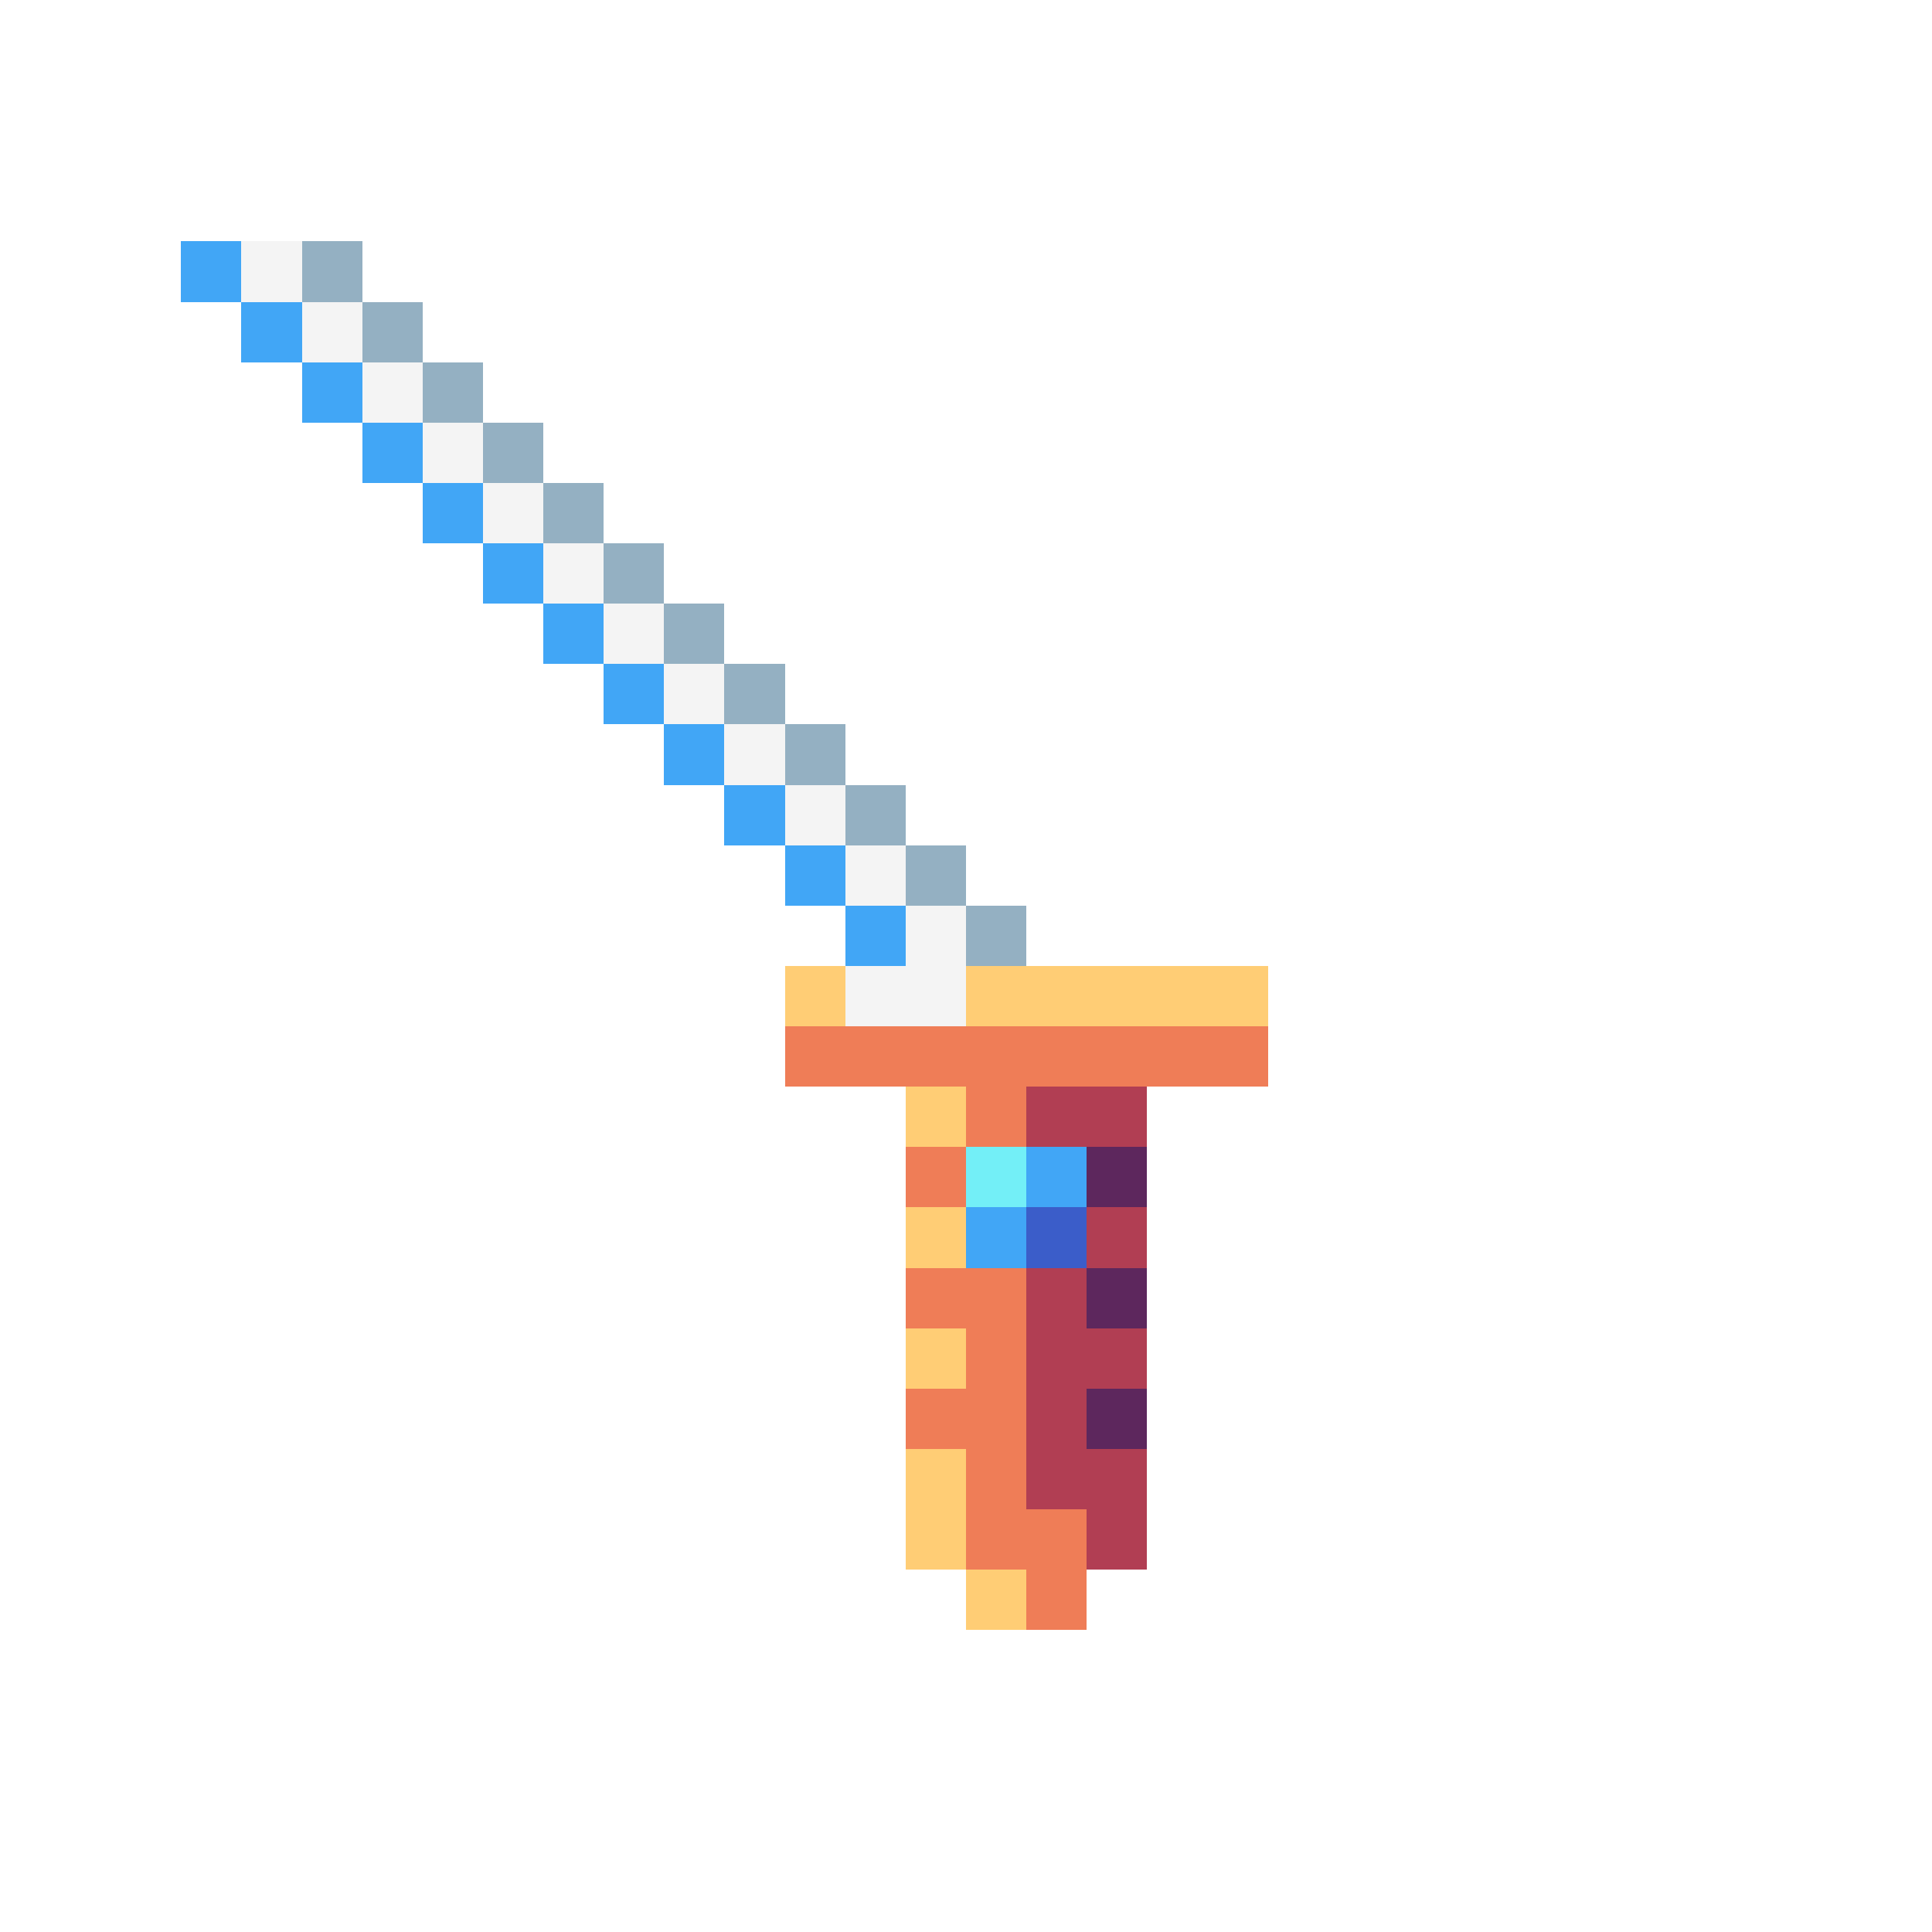
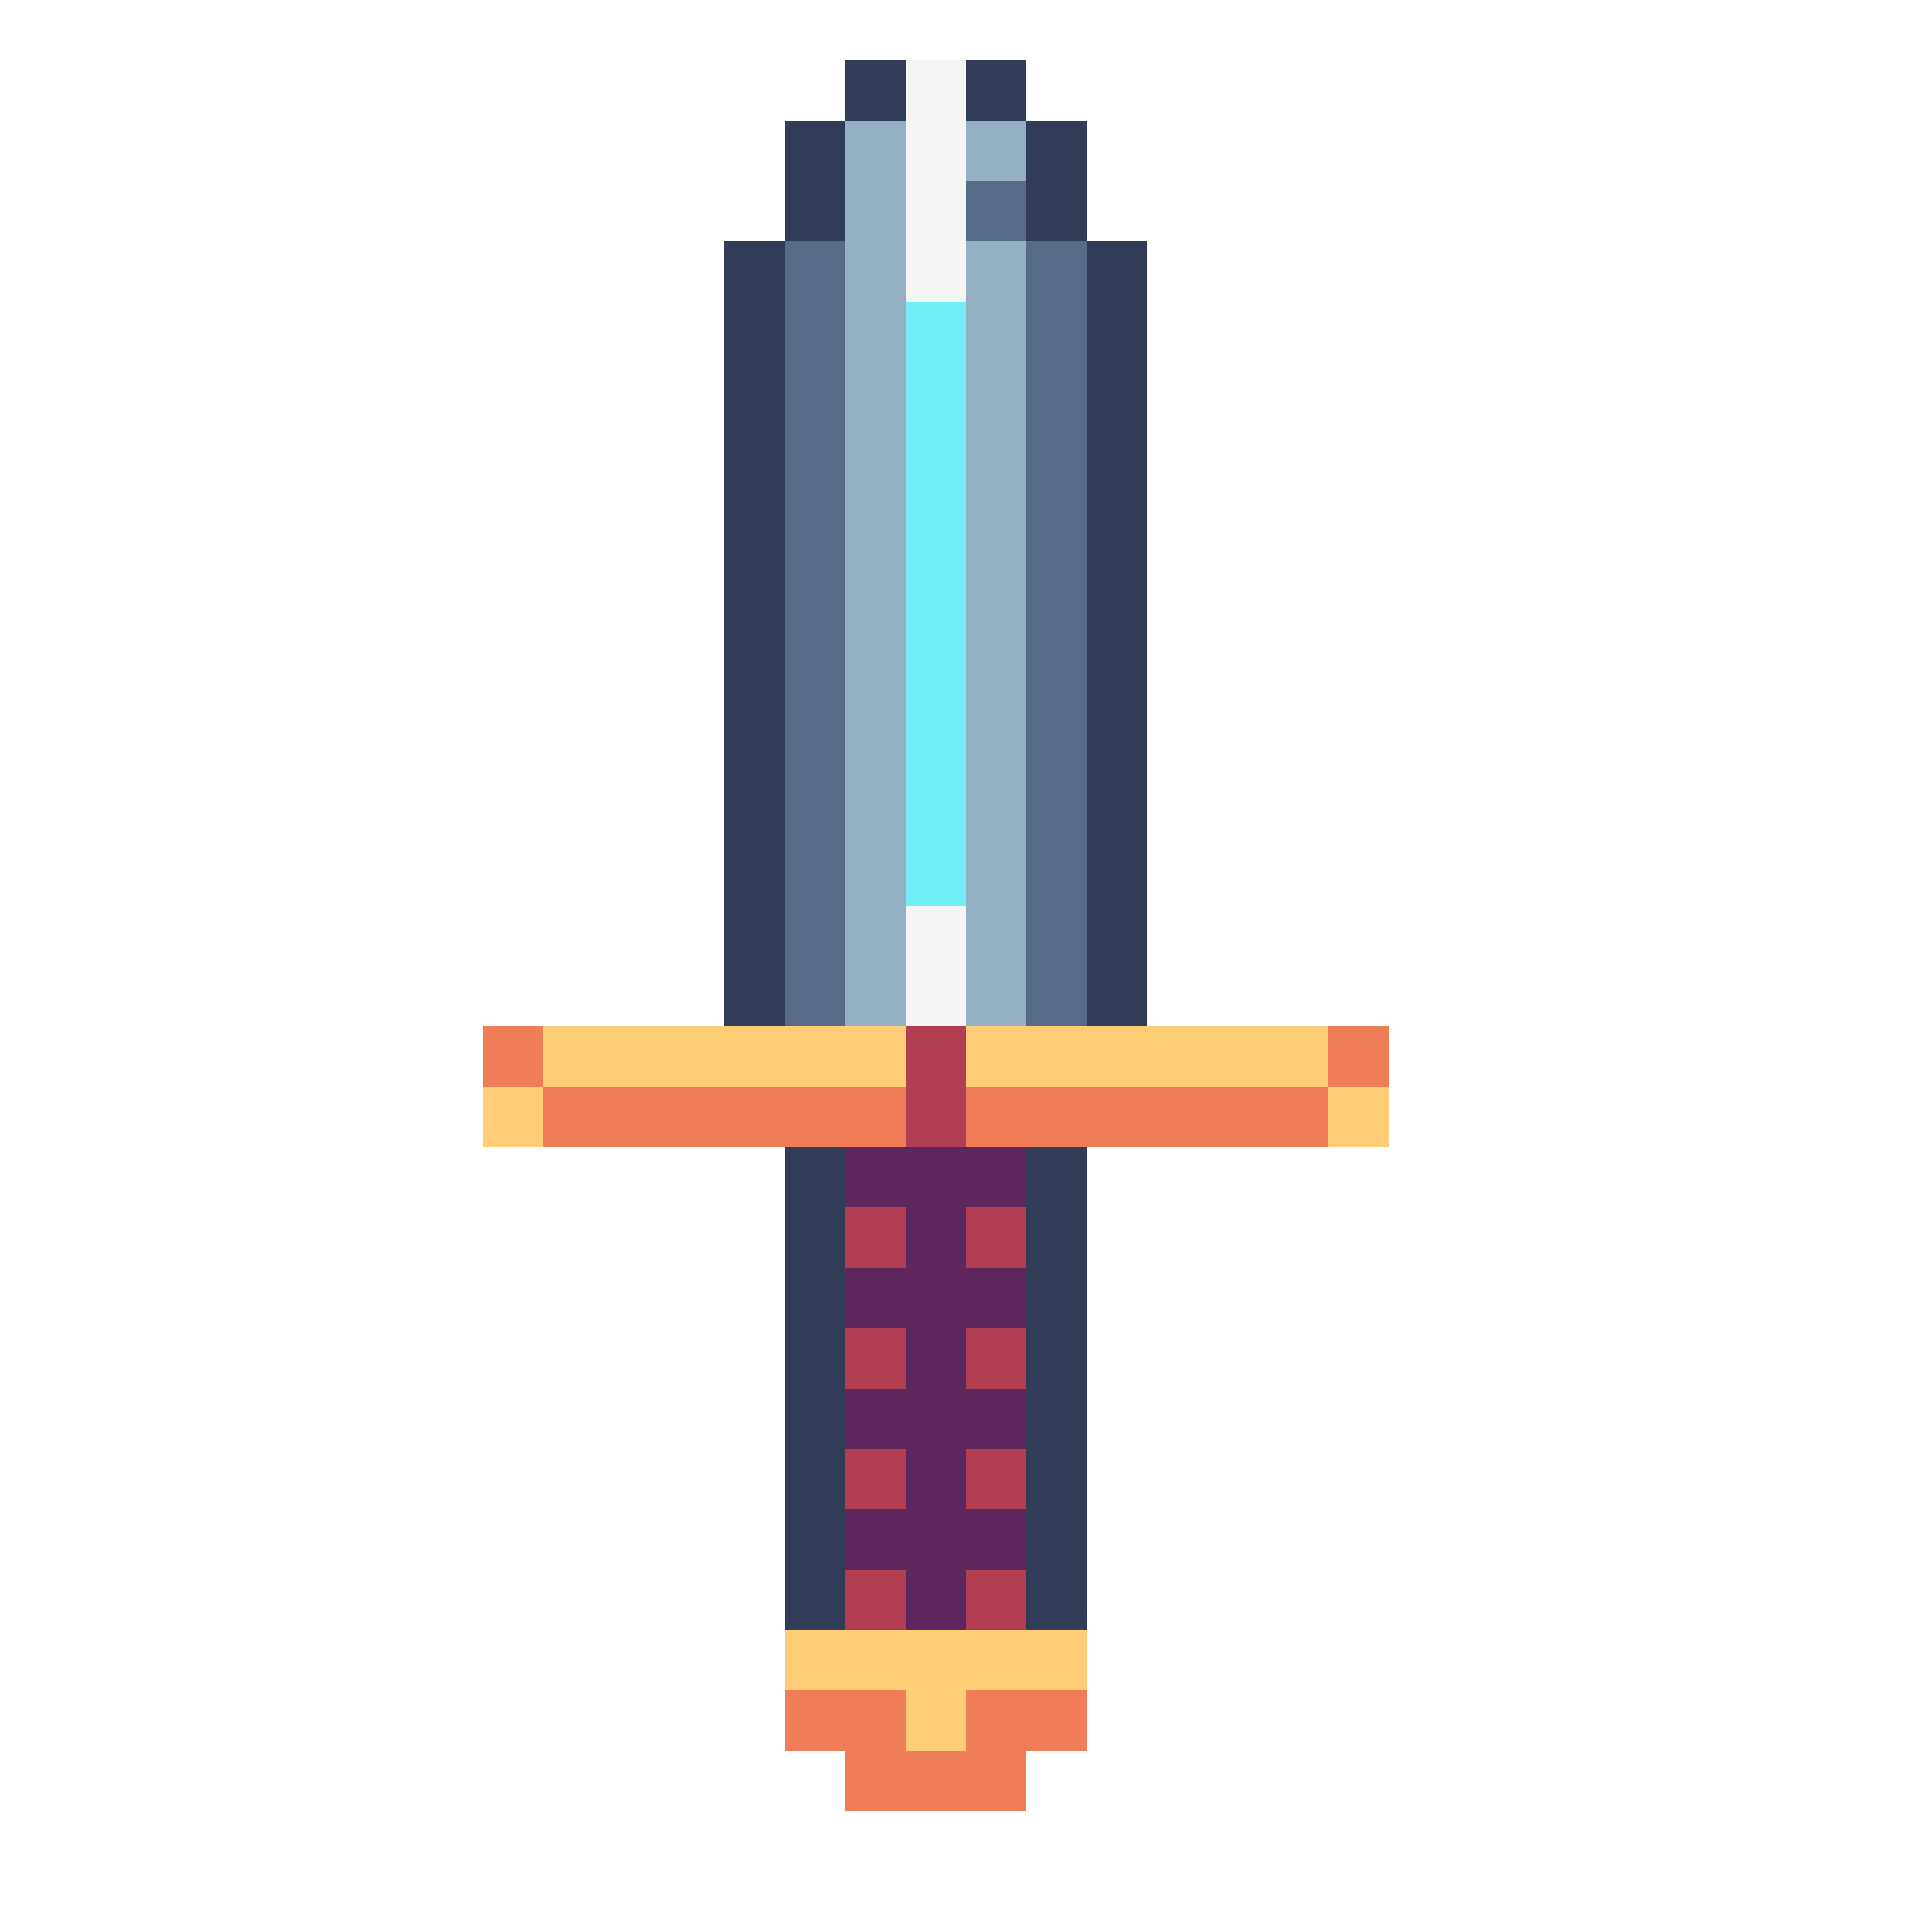
<svg xmlns="http://www.w3.org/2000/svg" width="32" height="32" viewBox="0 0 32 32" shape-rendering="crispEdges">
-   <path fill="#41a6f6" d="M3 4h1v1h-1zM4 5h1v1h-1zM5 6h1v1h-1zM6 7h1v1h-1zM7 8h1v1h-1zM8 9h1v1h-1zM9 10h1v1h-1zM10 11h1v1h-1zM11 12h1v1h-1zM12 13h1v1h-1zM13 14h1v1h-1zM14 15h1v1h-1zM17 19h1v1h-1zM16 20h1v1h-1z" />
-   <path fill="#f4f4f4" d="M4 4h1v1h-1zM5 5h1v1h-1zM6 6h1v1h-1zM7 7h1v1h-1zM8 8h1v1h-1zM9 9h1v1h-1zM10 10h1v1h-1zM11 11h1v1h-1zM12 12h1v1h-1zM13 13h1v1h-1zM14 14h1v1h-1zM15 15h1v1h-1zM14 16h2v1h-2z" />
-   <path fill="#94b0c2" d="M5 4h1v1h-1zM6 5h1v1h-1zM7 6h1v1h-1zM8 7h1v1h-1zM9 8h1v1h-1zM10 9h1v1h-1zM11 10h1v1h-1zM12 11h1v1h-1zM13 12h1v1h-1zM14 13h1v1h-1zM15 14h1v1h-1zM16 15h1v1h-1z" />
-   <path fill="#ffcd75" d="M13 16h1v1h-1zM16 16h5v1h-5zM15 18h1v1h-1zM15 20h1v1h-1zM15 22h1v1h-1zM15 24h1v1h-1zM15 25h1v1h-1zM16 26h1v1h-1z" />
-   <path fill="#ef7d57" d="M13 17h8v1h-8zM16 18h1v1h-1zM15 19h1v1h-1zM15 21h2v1h-2zM16 22h1v1h-1zM15 23h2v1h-2zM16 24h1v1h-1zM16 25h2v1h-2zM17 26h1v1h-1z" />
-   <path fill="#b13e53" d="M17 18h2v1h-2zM18 20h1v1h-1zM17 21h1v1h-1zM17 22h2v1h-2zM17 23h1v1h-1zM17 24h2v1h-2zM18 25h1v1h-1z" />
-   <path fill="#73eff7" d="M16 19h1v1h-1z" />
-   <path fill="#5d275d" d="M18 19h1v1h-1zM18 21h1v1h-1zM18 23h1v1h-1z" />
-   <path fill="#3b5dc9" d="M17 20h1v1h-1z" />
+   <path fill="#333c57" d="M14 1h1v1h-1zM16 1h1v1h-1zM13 2h1v1h-1zM17 2h1v1h-1zM13 3h1v1h-1zM17 3h1v1h-1zM12 4h1v1h-1zM18 4h1v1h-1zM12 5h1v1h-1zM18 5h1v1h-1zM12 6h1v1h-1zM18 6h1v1h-1zM12 7h1v1h-1zM18 7h1v1h-1zM12 8h1v1h-1zM18 8h1v1h-1zM12 9h1v1h-1zM18 9h1v1h-1zM12 10h1v1h-1zM18 10h1v1h-1zM12 11h1v1h-1zM18 11h1v1h-1zM12 12h1v1h-1zM18 12h1v1h-1zM12 13h1v1h-1zM18 13h1v1h-1zM12 14h1v1h-1zM18 14h1v1h-1zM12 15h1v1h-1zM18 15h1v1h-1zM12 16h1v1h-1zM18 16h1v1h-1zM13 19h1v1h-1zM17 19h1v1h-1zM13 20h1v1h-1zM17 20h1v1h-1zM13 21h1v1h-1zM17 21h1v1h-1zM13 22h1v1h-1zM17 22h1v1h-1zM13 23h1v1h-1zM17 23h1v1h-1zM13 24h1v1h-1zM17 24h1v1h-1zM13 25h1v1h-1zM17 25h1v1h-1zM13 26h1v1h-1zM17 26h1v1h-1z" />
+   <path fill="#f4f4f4" d="M15 1h1v1h-1zM15 2h1v1h-1zM15 3h1v1h-1zM15 4h1v1h-1zM15 15h1v1h-1zM15 16h1v1h-1z" />
+   <path fill="#94b0c2" d="M14 2h1v1h-1zM16 2h1v1h-1zM14 3h1v1h-1zM14 4h1v1h-1zM16 4h1v1h-1zM14 5h1v1h-1zM16 5h1v1h-1zM14 6h1v1h-1zM16 6h1v1h-1zM14 7h1v1h-1zM16 7h1v1h-1zM14 8h1v1h-1zM16 8h1v1h-1zM14 9h1v1h-1zM16 9h1v1h-1zM14 10h1v1h-1zM16 10h1v1h-1zM14 11h1v1h-1zM16 11h1v1h-1zM14 12h1v1h-1zM16 12h1v1h-1zM14 13h1v1h-1zM16 13h1v1h-1zM14 14h1v1h-1zM16 14h1v1h-1zM14 15h1v1h-1zM16 15h1v1h-1zM14 16h1v1h-1zM16 16h1v1h-1z" />
+   <path fill="#566c86" d="M16 3h1v1h-1zM13 4h1v1h-1zM17 4h1v1h-1zM13 5h1v1h-1zM17 5h1v1h-1zM13 6h1v1h-1zM17 6h1v1h-1zM13 7h1v1h-1zM17 7h1v1h-1zM13 8h1v1h-1zM17 8h1v1h-1zM13 9h1v1h-1zM17 9h1v1h-1zM13 10h1v1h-1zM17 10h1v1h-1zM13 11h1v1h-1zM17 11h1v1h-1zM13 12h1v1h-1zM17 12h1v1h-1zM13 13h1v1h-1zM17 13h1v1h-1zM13 14h1v1h-1zM17 14h1v1h-1zM13 15h1v1h-1zM17 15h1v1h-1zM13 16h1v1h-1zM17 16h1v1h-1z" />
+   <path fill="#73eff7" d="M15 5h1v1h-1zM15 6h1v1h-1zM15 7h1v1h-1zM15 8h1v1h-1zM15 9h1v1h-1zM15 10h1v1h-1zM15 11h1v1h-1zM15 12h1v1h-1zM15 13h1v1h-1zM15 14h1v1h-1z" />
+   <path fill="#ef7d57" d="M8 17h1v1h-1zM22 17h1v1h-1zM9 18h6v1h-6zM16 18h6v1h-6zM13 28h2v1h-2zM16 28h2v1h-2zM14 29h3v1h-3z" />
+   <path fill="#ffcd75" d="M9 17h6v1h-6zM16 17h6v1h-6zM8 18h1v1h-1zM22 18h1v1h-1zM13 27h5v1h-5zM15 28h1v1h-1z" />
+   <path fill="#b13e53" d="M15 17h1v1h-1zM15 18h1v1h-1zM14 20h1v1h-1zM16 20h1v1h-1zM14 22h1v1h-1zM16 22h1v1h-1zM14 24h1v1h-1zM16 24h1v1h-1zM14 26h1v1h-1zM16 26h1v1h-1z" />
+   <path fill="#5d275d" d="M14 19h3v1h-3zM15 20h1v1h-1zM14 21h3v1h-3zM15 22h1v1h-1zM14 23h3v1h-3zM15 24h1v1h-1zM14 25h3v1h-3zM15 26h1v1h-1z" />
</svg>
